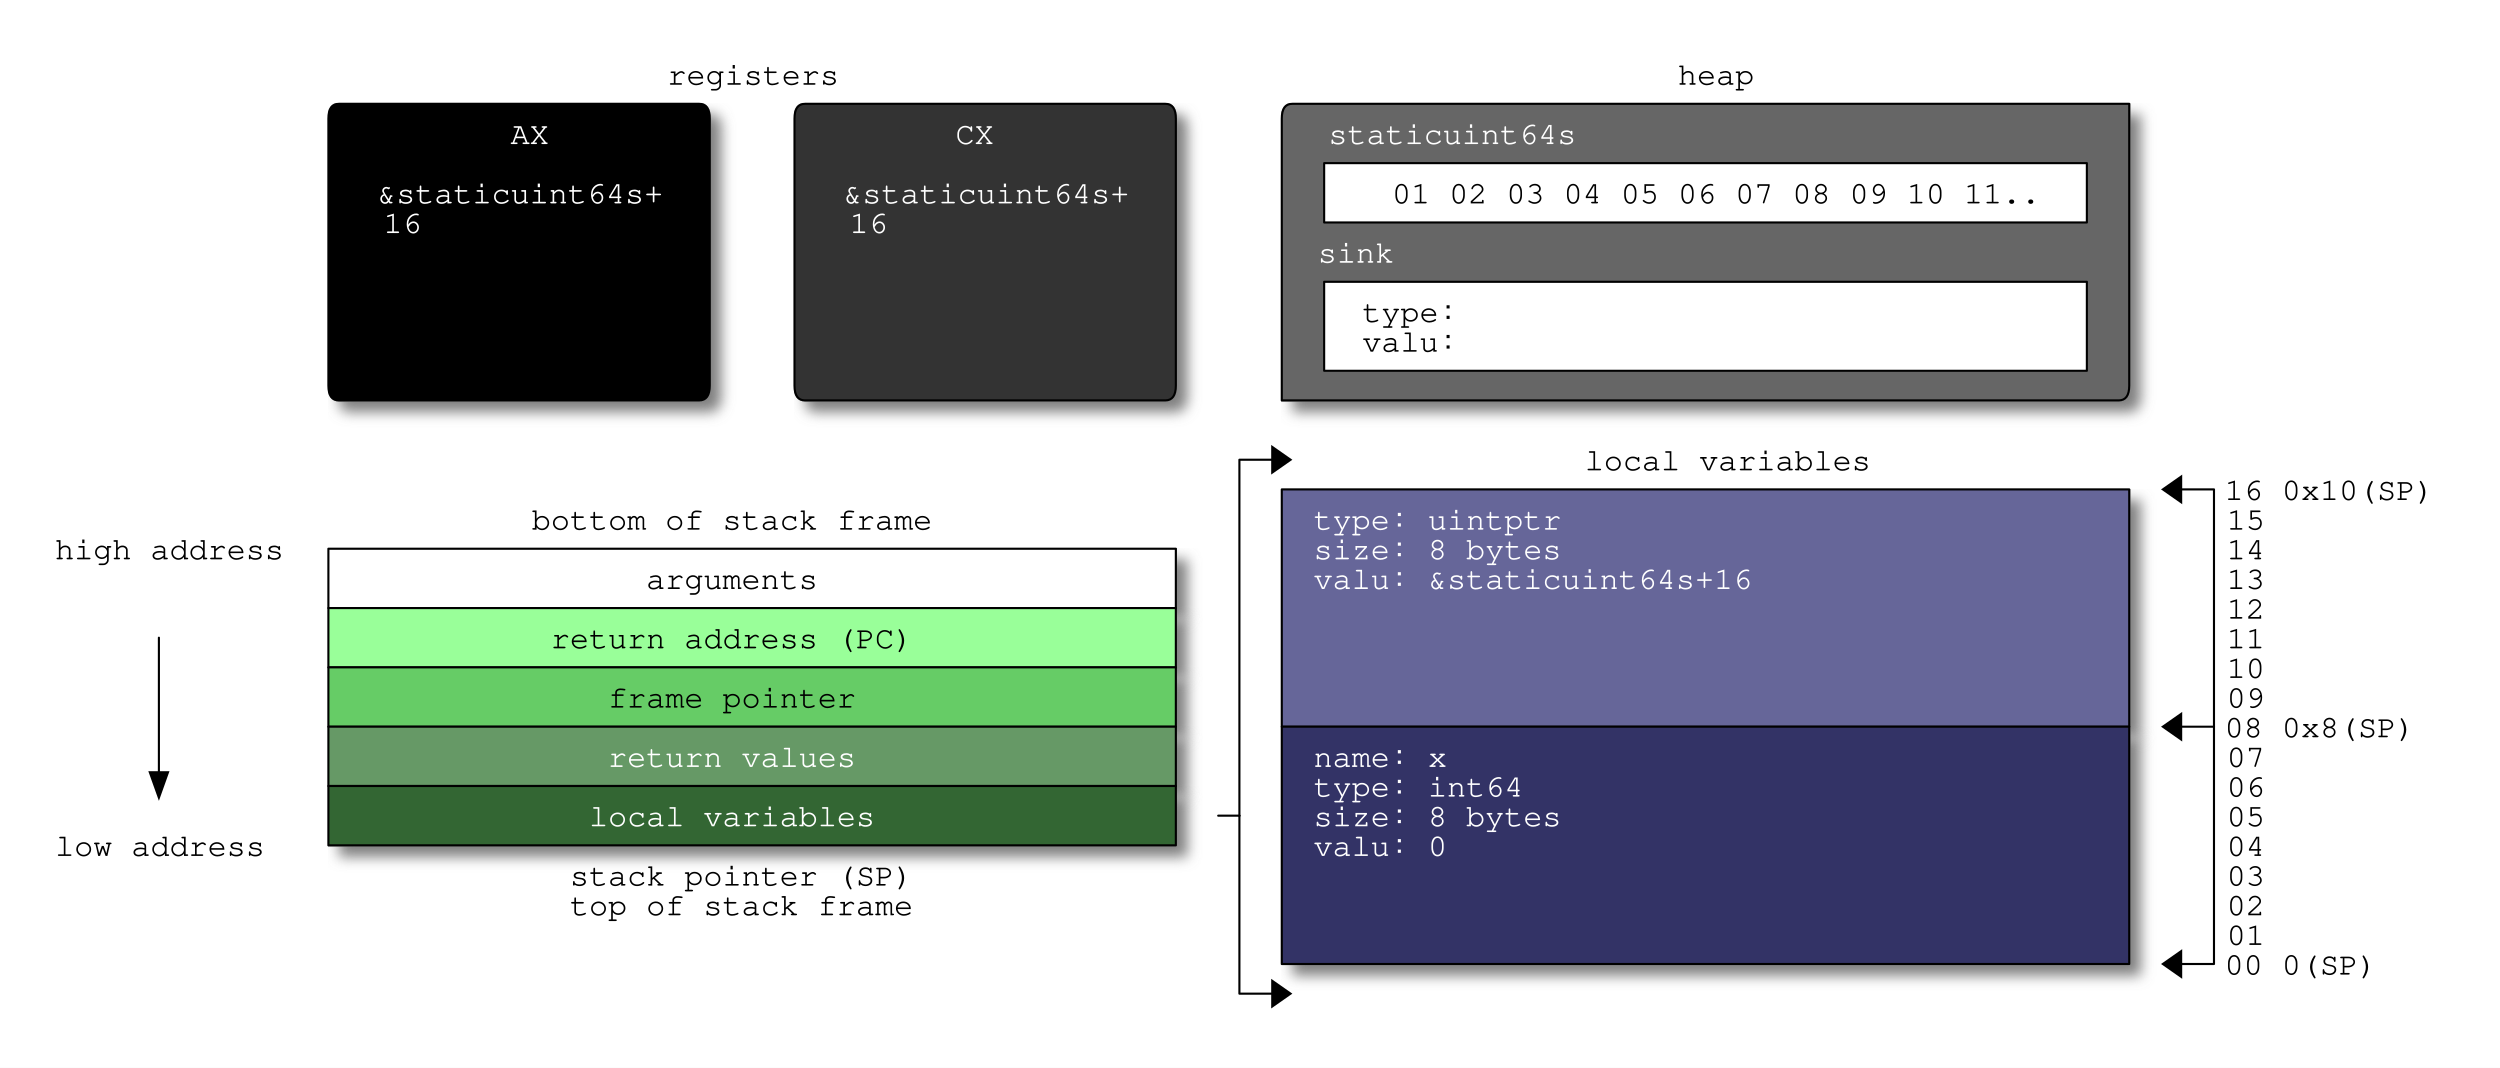
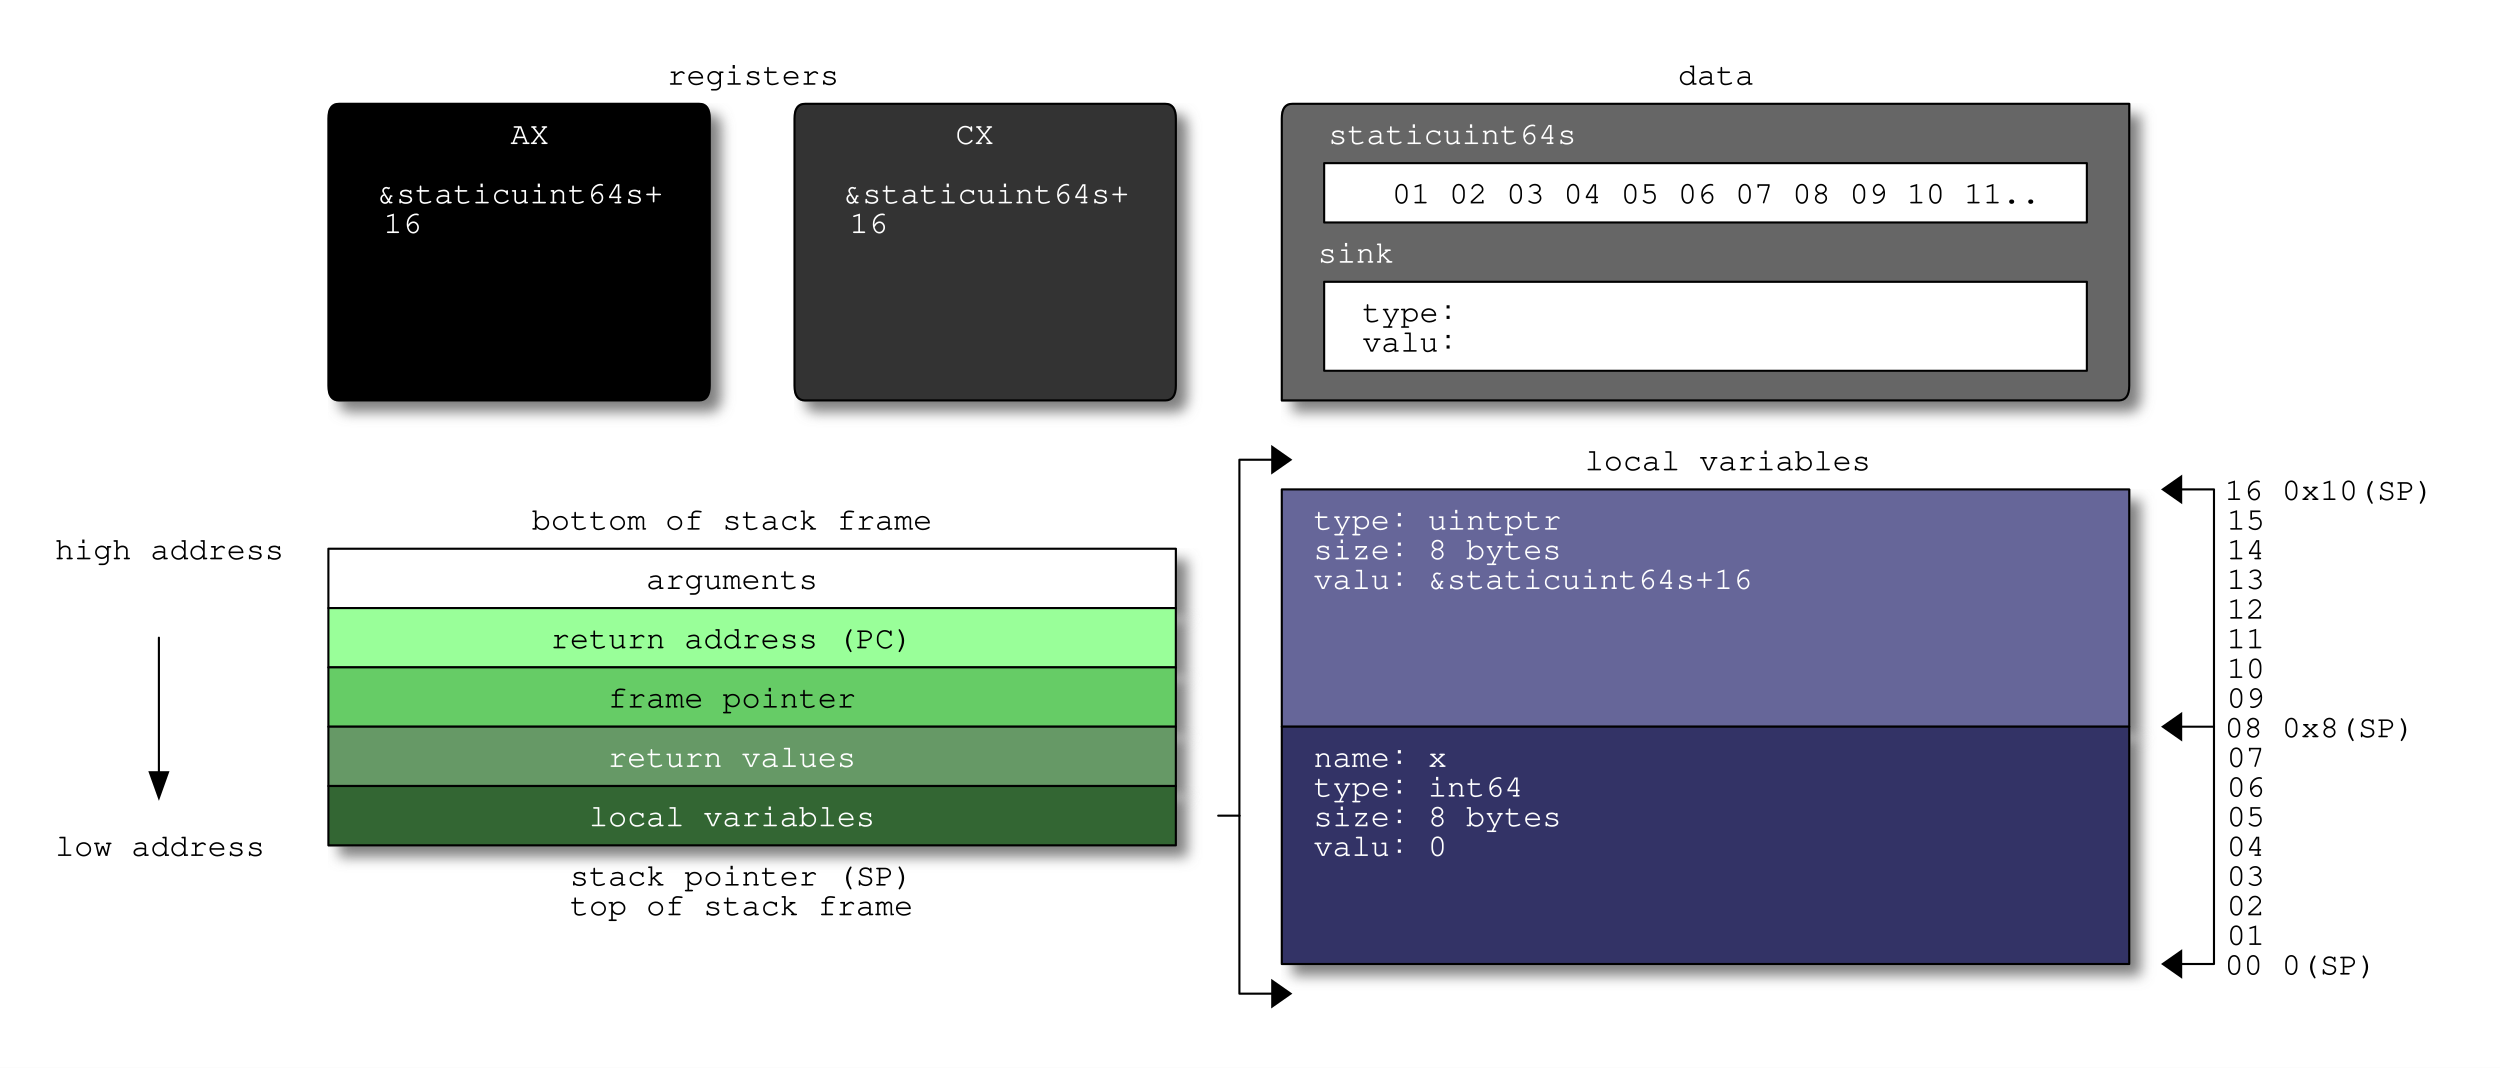
<svg xmlns="http://www.w3.org/2000/svg" width="1180" height="504" shape-rendering="geometricPrecision" version="1.0">
  <defs>
    <filter id="f2" x="0" y="0" width="200%" height="200%">
      <feOffset result="offOut" in="SourceGraphic" dx="5" dy="5" />
      <feGaussianBlur result="blurOut" in="offOut" stdDeviation="3" />
      <feBlend in="SourceGraphic" in2="blurOut" mode="normal" />
    </filter>
  </defs>
  <g stroke-width="1" stroke-linecap="square" stroke-linejoin="round">
    <rect x="0" y="0" width="1180" height="504" style="fill: #ffffff" />
    <path stroke="gray" fill="gray" filter="url(#f2)" d="M605.0 189.0 L1000.0 189.0 Q1005.0 189.0 1005.0 182.0 L1005.0 49.0 L1005.0 49.0 L610.0 49.0 Q605.0 49.0 605.0 56.0 L605.0 189.0 z" />
    <path stroke="gray" fill="gray" filter="url(#f2)" d="M605.0 343.0 L1005.0 343.0 L1005.0 231.0 L605.0 231.0 z" />
    <path stroke="gray" fill="gray" filter="url(#f2)" d="M605.0 455.0 L605.0 343.0 L1005.0 343.0 L1005.0 455.0 z" />
    <path stroke="gray" fill="gray" filter="url(#f2)" d="M160.0 189.0 Q155.0 189.0 155.0 182.0 L155.0 56.0 Q155.0 49.0 160.0 49.0 L330.0 49.0 L330.0 49.0 Q335.0 49.0 335.0 56.0 L335.0 182.0 L335.0 182.0 Q335.0 189.0 330.0 189.0 L160.0 189.0 z" />
    <path stroke="gray" fill="gray" filter="url(#f2)" d="M375.0 56.0 Q375.0 49.0 380.0 49.0 L550.0 49.0 Q555.0 49.0 555.0 56.0 L555.0 182.0 L555.0 182.0 Q555.0 189.0 550.0 189.0 L380.0 189.0 L380.0 189.0 Q375.0 189.0 375.0 182.0 L375.0 56.0 z" />
    <path stroke="gray" fill="gray" filter="url(#f2)" d="M625.0 175.0 L985.0 175.0 L985.0 133.0 L625.0 133.0 z" />
    <path stroke="gray" fill="gray" filter="url(#f2)" d="M555.0 259.0 L555.0 287.0 L155.0 287.0 L155.0 259.0 z" />
    <path stroke="gray" fill="gray" filter="url(#f2)" d="M555.0 287.0 L555.0 315.0 L155.0 315.0 L155.0 287.0 z" />
    <path stroke="gray" fill="gray" filter="url(#f2)" d="M555.0 315.0 L555.0 343.0 L155.0 343.0 L155.0 315.0 z" />
    <path stroke="gray" fill="gray" filter="url(#f2)" d="M555.0 343.0 L555.0 371.0 L155.0 371.0 L155.0 343.0 z" />
    <path stroke="gray" fill="gray" filter="url(#f2)" d="M555.0 371.0 L555.0 399.0 L155.0 399.0 L155.0 371.0 z" />
    <path stroke="gray" fill="gray" filter="url(#f2)" d="M625.0 105.0 L985.0 105.0 L985.0 77.0 L625.0 77.0 z" />
    <path stroke="#000000" stroke-width="1.0" stroke-linecap="round" stroke-linejoin="round" fill="#666666" d="M605.0 189.0 L1000.0 189.0 Q1005.0 189.0 1005.0 182.0 L1005.0 49.0 L1005.0 49.0 L610.0 49.0 Q605.0 49.0 605.0 56.0 L605.0 189.0 z" />
    <path stroke="#000000" stroke-width="1.0" stroke-linecap="round" stroke-linejoin="round" fill="#666699" d="M605.0 343.0 L1005.0 343.0 L1005.0 231.0 L605.0 231.0 z" />
    <path stroke="#000000" stroke-width="1.0" stroke-linecap="round" stroke-linejoin="round" fill="#333366" d="M605.0 455.0 L605.0 343.0 L1005.0 343.0 L1005.0 455.0 z" />
    <path stroke="#000000" stroke-width="1.0" stroke-linecap="round" stroke-linejoin="round" fill="#000000" d="M160.0 189.0 Q155.0 189.0 155.0 182.0 L155.0 56.0 Q155.0 49.0 160.0 49.0 L330.0 49.0 L330.0 49.0 Q335.0 49.0 335.0 56.0 L335.0 182.0 L335.0 182.0 Q335.0 189.0 330.0 189.0 L160.0 189.0 z" />
    <path stroke="#000000" stroke-width="1.0" stroke-linecap="round" stroke-linejoin="round" fill="#333333" d="M375.0 56.0 Q375.0 49.0 380.0 49.0 L550.0 49.0 Q555.0 49.0 555.0 56.0 L555.0 182.0 L555.0 182.0 Q555.0 189.0 550.0 189.0 L380.0 189.0 L380.0 189.0 Q375.0 189.0 375.0 182.0 L375.0 56.0 z" />
    <path stroke="#000000" stroke-width="1.0" stroke-linecap="round" stroke-linejoin="round" fill="white" d="M625.0 175.0 L985.0 175.0 L985.0 133.0 L625.0 133.0 z" />
    <path stroke="#000000" stroke-width="1.0" stroke-linecap="round" stroke-linejoin="round" fill="#ffffff" d="M555.0 259.0 L555.0 287.0 L155.0 287.0 L155.0 259.0 z" />
    <path stroke="#000000" stroke-width="1.0" stroke-linecap="round" stroke-linejoin="round" fill="#99ff99" d="M555.0 287.0 L555.0 315.0 L155.0 315.0 L155.0 287.0 z" />
    <path stroke="#000000" stroke-width="1.0" stroke-linecap="round" stroke-linejoin="round" fill="#66cc66" d="M555.0 315.0 L555.0 343.0 L155.0 343.0 L155.0 315.0 z" />
    <path stroke="#000000" stroke-width="1.0" stroke-linecap="round" stroke-linejoin="round" fill="#669966" d="M555.0 343.0 L555.0 371.0 L155.0 371.0 L155.0 343.0 z" />
    <path stroke="#000000" stroke-width="1.0" stroke-linecap="round" stroke-linejoin="round" fill="#336633" d="M555.0 371.0 L555.0 399.0 L155.0 399.0 L155.0 371.0 z" />
    <path stroke="#000000" stroke-width="1.0" stroke-linecap="round" stroke-linejoin="round" fill="white" d="M625.0 105.0 L985.0 105.0 L985.0 77.0 L625.0 77.0 z" />
    <path stroke="#000000" stroke-width="1.0" stroke-linecap="round" stroke-linejoin="round" fill="none" d="M585.0 385.0 L585.0 217.0 L605.0 217.0 " />
    <path stroke="#000000" stroke-width="1.0" stroke-linecap="round" stroke-linejoin="round" fill="none" d="M1045.0 343.0 L1045.0 231.0 L1025.0 231.0 " />
    <path stroke="#000000" stroke-width="1.0" stroke-linecap="round" stroke-linejoin="round" fill="none" d="M1025.0 455.0 L1045.0 455.0 L1045.0 343.0 " />
    <path stroke="#000000" stroke-width="1.0" stroke-linecap="round" stroke-linejoin="round" fill="none" d="M585.0 385.0 L585.0 469.0 L605.0 469.0 " />
    <path stroke="none" stroke-width="1.0" stroke-linecap="round" stroke-linejoin="round" fill="#000000" d="M600.0 210.0 L610.0 217.0 L600.0 224.0 z" />
    <path stroke="none" stroke-width="1.0" stroke-linecap="round" stroke-linejoin="round" fill="#000000" d="M1030.0 224.0 L1020.0 231.0 L1030.0 238.0 z" />
    <path stroke="none" stroke-width="1.0" stroke-linecap="round" stroke-linejoin="round" fill="#000000" d="M1030.0 336.0 L1020.0 343.0 L1030.0 350.0 z" />
    <path stroke="none" stroke-width="1.0" stroke-linecap="round" stroke-linejoin="round" fill="#000000" d="M70.0 364.0 L75.0 378.0 L80.0 364.0 z" />
    <path stroke="none" stroke-width="1.0" stroke-linecap="round" stroke-linejoin="round" fill="#000000" d="M1030.0 448.0 L1020.0 455.0 L1030.0 462.0 z" />
    <path stroke="none" stroke-width="1.0" stroke-linecap="round" stroke-linejoin="round" fill="#000000" d="M600.0 462.0 L610.0 469.0 L600.0 476.0 z" />
    <path stroke="#000000" stroke-width="1.0" stroke-linecap="round" stroke-linejoin="round" fill="none" d="M75.0 301.0 L75.0 371.0 " />
    <path stroke="#000000" stroke-width="1.0" stroke-linecap="round" stroke-linejoin="round" fill="none" d="M575.0 385.0 L585.0 385.0 " />
    <path stroke="#000000" stroke-width="1.0" stroke-linecap="round" stroke-linejoin="round" fill="none" d="M1045.0 343.0 L1025.0 343.0 " />
    <text x="278" y="390" font-family="Courier" font-size="15" stroke="none" fill="#ffffff">local variables</text>
    <text x="269" y="418" font-family="Courier" font-size="15" stroke="none" fill="#000000">stack pointer (SP)</text>
    <text x="269" y="432" font-family="Courier" font-size="15" stroke="none" fill="#000000">top of stack frame</text>
    <text x="287" y="362" font-family="Courier" font-size="15" stroke="none" fill="#ffffff">return values</text>
    <text x="251" y="250" font-family="Courier" font-size="15" stroke="none" fill="#000000">bottom of stack frame</text>
    <text x="260" y="306" font-family="Courier" font-size="15" stroke="none" fill="#000000">return address (PC)</text>
    <text x="287" y="334" font-family="Courier" font-size="15" stroke="none" fill="#000000">frame pointer</text>
    <text x="305" y="278" font-family="Courier" font-size="15" stroke="none" fill="#000000">arguments</text>
    <text x="178" y="96" font-family="Courier" font-size="15" stroke="none" fill="#ffffff">&amp;staticuint64s+</text>
    <text x="181" y="110" font-family="Courier" font-size="15" stroke="none" fill="#ffffff">16</text>
    <text x="26" y="264" font-family="Courier" font-size="15" stroke="none" fill="#000000">high address</text>
    <text x="26" y="404" font-family="Courier" font-size="15" stroke="none" fill="#000000">low address</text>
    <text x="241" y="68" font-family="Courier" font-size="15" stroke="none" fill="#ffffff">AX</text>
    <text x="315" y="40" font-family="Courier" font-size="15" stroke="none" fill="#000000">registers</text>
    <text x="398" y="96" font-family="Courier" font-size="15" stroke="none" fill="#ffffff">&amp;staticuint64s+</text>
    <text x="401" y="110" font-family="Courier" font-size="15" stroke="none" fill="#ffffff">16</text>
    <text x="620" y="362" font-family="Courier" font-size="15" stroke="none" fill="#ffffff">name꞉ x</text>
    <text x="620" y="376" font-family="Courier" font-size="15" stroke="none" fill="#ffffff">type꞉ int64</text>
    <text x="620" y="390" font-family="Courier" font-size="15" stroke="none" fill="#ffffff">size꞉ 8 bytes</text>
    <text x="620" y="404" font-family="Courier" font-size="15" stroke="none" fill="#ffffff">valu꞉ 0</text>
    <text x="451" y="68" font-family="Courier" font-size="15" stroke="none" fill="#ffffff">CX</text>
    <text x="620" y="250" font-family="Courier" font-size="15" stroke="none" fill="#ffffff">type꞉ uintptr</text>
    <text x="620" y="264" font-family="Courier" font-size="15" stroke="none" fill="#ffffff">size꞉ 8 bytes</text>
    <text x="620" y="278" font-family="Courier" font-size="15" stroke="none" fill="#ffffff">valu꞉ &amp;staticuint64s+16</text>
    <text x="622" y="124" font-family="Courier" font-size="15" stroke="none" fill="#ffffff">sink</text>
    <text x="627" y="68" font-family="Courier" font-size="15" stroke="none" fill="#ffffff">staticuint64s</text>
    <text x="657" y="96" font-family="Courier" font-size="15" stroke="none" fill="#000000">01 02 03 04 05 06 07 08 09 10 11..</text>
    <text x="748" y="222" font-family="Courier" font-size="15" stroke="none" fill="#000000">local variables</text>
    <text x="643" y="152" font-family="Courier" font-size="15" stroke="none" fill="#000000">type꞉</text>
    <text x="643" y="166" font-family="Courier" font-size="15" stroke="none" fill="#000000">valu꞉</text>
    <text x="1050" y="236" font-family="Courier" font-size="15" stroke="none" fill="#000000">16 0x10(SP)</text>
    <text x="1051" y="250" font-family="Courier" font-size="15" stroke="none" fill="#000000">15</text>
    <text x="1051" y="264" font-family="Courier" font-size="15" stroke="none" fill="#000000">14</text>
    <text x="1051" y="278" font-family="Courier" font-size="15" stroke="none" fill="#000000">13</text>
    <text x="1051" y="292" font-family="Courier" font-size="15" stroke="none" fill="#000000">12</text>
    <text x="1051" y="306" font-family="Courier" font-size="15" stroke="none" fill="#000000">11</text>
    <text x="1051" y="320" font-family="Courier" font-size="15" stroke="none" fill="#000000">10</text>
    <text x="1051" y="334" font-family="Courier" font-size="15" stroke="none" fill="#000000">09</text>
    <text x="1050" y="348" font-family="Courier" font-size="15" stroke="none" fill="#000000">08 0x8(SP)</text>
    <text x="1051" y="362" font-family="Courier" font-size="15" stroke="none" fill="#000000">07</text>
    <text x="1051" y="376" font-family="Courier" font-size="15" stroke="none" fill="#000000">06</text>
    <text x="1051" y="390" font-family="Courier" font-size="15" stroke="none" fill="#000000">05</text>
    <text x="1051" y="404" font-family="Courier" font-size="15" stroke="none" fill="#000000">04</text>
    <text x="1051" y="418" font-family="Courier" font-size="15" stroke="none" fill="#000000">03</text>
    <text x="1051" y="432" font-family="Courier" font-size="15" stroke="none" fill="#000000">02</text>
    <text x="1051" y="446" font-family="Courier" font-size="15" stroke="none" fill="#000000">01</text>
    <text x="1050" y="460" font-family="Courier" font-size="15" stroke="none" fill="#000000">00 0(SP)</text>
-     <text x="792" y="40" font-family="Courier" font-size="15" stroke="none" fill="#000000">heap</text>
+     <text x="792" y="40" font-family="Courier" font-size="15" stroke="none" fill="#000000">data</text>
  </g>
</svg>
